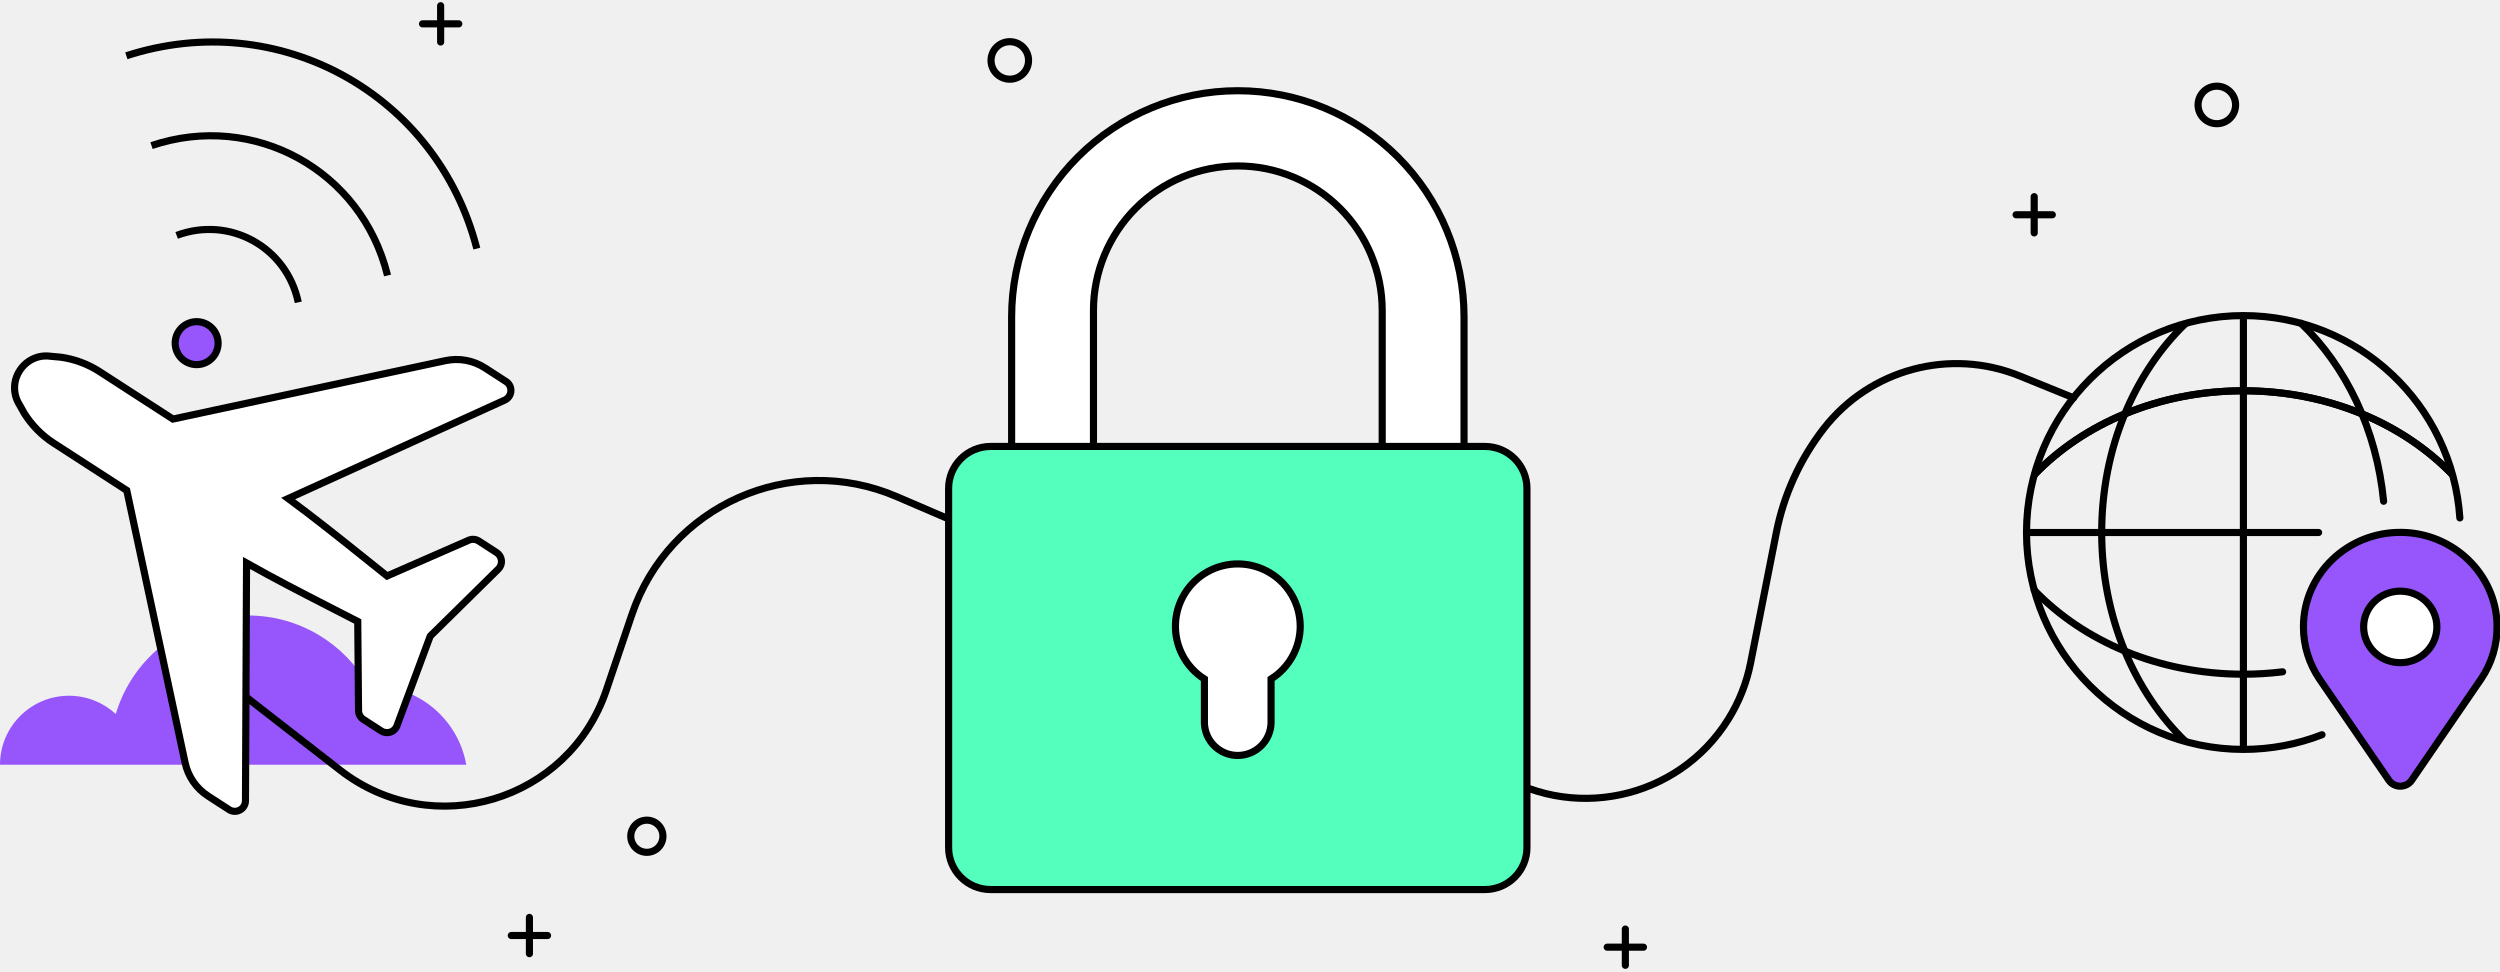
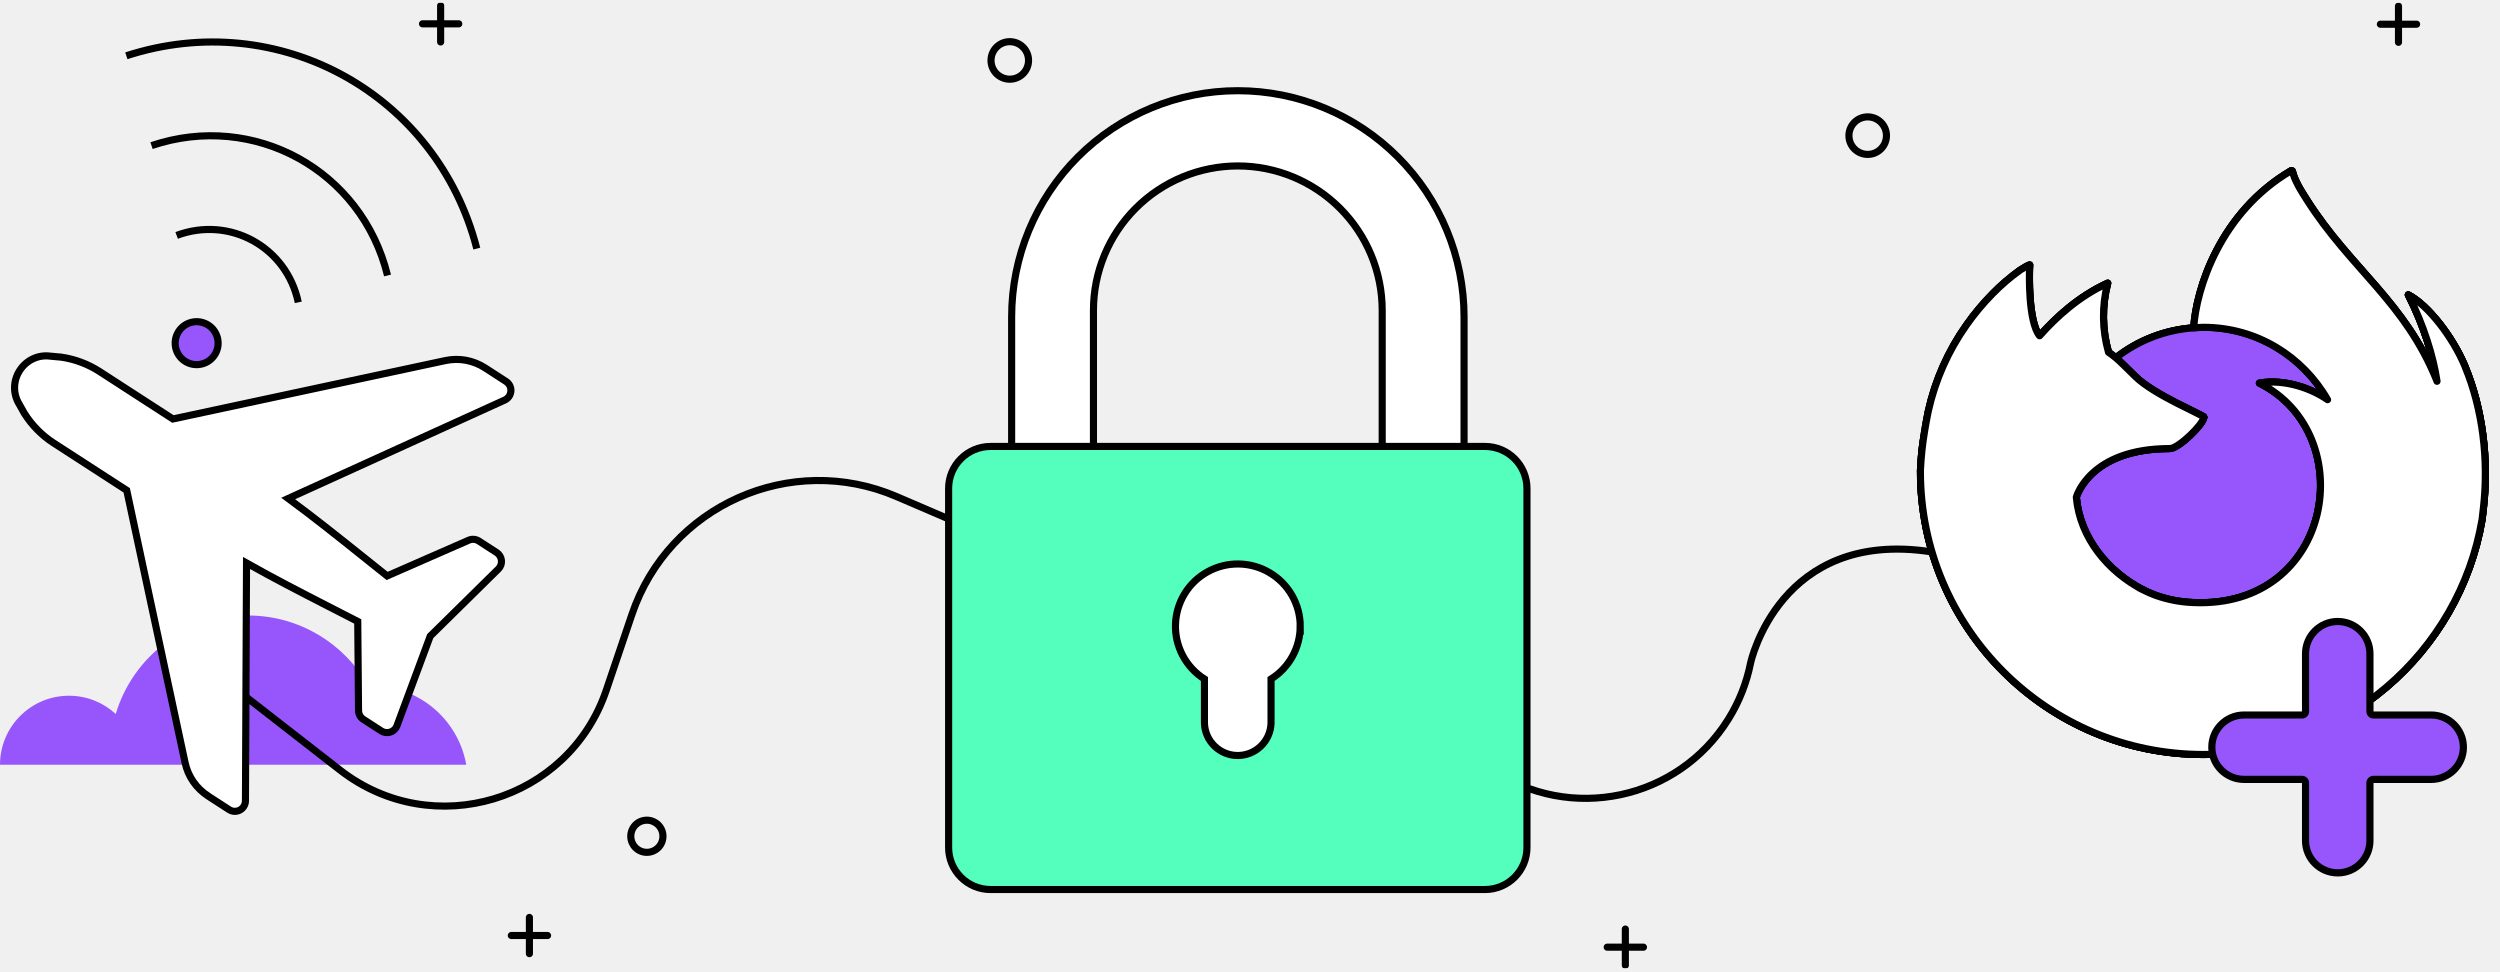
- <svg xmlns="http://www.w3.org/2000/svg" width="726" height="282" fill="none" viewBox="0 0 726 282">
+ <svg xmlns="http://www.w3.org/2000/svg" fill="none" height="282" width="726">
+   <clipPath id="a">
+     <path d="M0 0h726v282H0z" />
+   </clipPath>
+   <mask id="b" height="282" maskUnits="userSpaceOnUse" width="726" x="0" y="0">
+     <path d="M726 .81H0V281.17h726z" fill="#fff" />
+   </mask>
  <g clip-path="url(#a)">
-     <path fill="#9755FC" d="M0 222.08H135.404c-2.3-13.042-13.689-22.944-27.392-22.944-.358 0-.716.007-1.067.021-6.873-12.188-19.935-20.417-34.926-20.417-18.144 0-33.472 12.064-38.403 28.604-3.574-3.291-8.339-5.302-13.579-5.302-11.066 0-20.038 8.972-20.038 20.038Z" />
-     <path fill="#fff" stroke="#000" stroke-miterlimit="10" stroke-width="2.074" d="m60.457 231.193 6.071 3.927c.948.614 2.153.659 3.143.116.984-.532 1.611-1.558 1.613-2.697l.312-69.047c8.149 4.589 15.108 8.165 23.576 12.512l8.717 4.472.233 25.876c.004 1.039.536 2 1.406 2.563l5.18 3.351c.782.506 1.759.632 2.651.342.675-.225 1.241-.667 1.619-1.252.121-.187.221-.387.3-.6l9.658-26.025 19.78-19.476c.664-.651.997-1.574.898-2.512-.096-.93-.611-1.77-1.393-2.276l-5.18-3.351c-.87-.563-1.96-.651-2.919-.235l-23.714 10.383-7.626-6.102c-7.446-5.949-13.566-10.834-21.091-16.387l62.864-28.576c1.034-.463 1.722-1.458 1.803-2.582.086-1.12-.45-2.201-1.397-2.815l-6.072-3.928c-3.46-2.238-7.579-2.993-11.606-2.13l-79.068 16.948-21.295-13.778c-3.367-2.178-7.232-3.621-11.193-4.177l-3.086-.284c-3.46-.49-6.931 1.093-8.912 4.154-1.981 3.061-2.002 6.876-.055 9.966l1.365 2.433c2.208 3.516 5.113 6.453 8.475 8.628l21.295 13.778 16.948 79.09c.86 4.01 3.239 7.453 6.7 9.691Z" />
-     <path stroke="#000" stroke-linecap="round" stroke-linejoin="round" stroke-width="2.074" d="m428.691 220.43 4.277 2.918c22.949 15.654 54.317 9.032 68.98-14.562 3.111-5.005 5.29-10.532 6.431-16.313l7.462-37.79c2.17-10.99 6.874-21.323 13.736-30.178 13.408-17.299 36.69-23.561 56.967-15.323l15.624 6.348" />
-     <path fill="#fff" stroke="#000" stroke-miterlimit="10" stroke-width="2.074" d="M317.543 133.813V90.115c0-11.119 4.416-21.782 12.277-29.645 7.862-7.862 18.527-12.279 29.646-12.279s21.782 4.417 29.645 12.279c7.862 7.862 12.278 18.526 12.278 29.645v43.698h23.766V92.036c0-17.422-6.921-34.13-19.239-46.45-12.32-12.319-29.028-19.24-46.45-19.24-17.422 0-34.13 6.921-46.45 19.24-12.319 12.319-19.24 29.028-19.24 46.45v41.777h23.767Z" />
-     <path fill="#54FFBD" stroke="#000" stroke-miterlimit="10" stroke-width="2.074" d="M431.236 129.652H287.667c-6.732 0-12.189 5.457-12.189 12.19v104.29c0 6.732 5.457 12.19 12.189 12.19h143.569c6.732 0 12.19-5.458 12.19-12.19v-104.29c0-6.733-5.458-12.19-12.19-12.19Z" />
-     <path fill="#fff" stroke="#000" stroke-miterlimit="10" stroke-width="2.074" d="M377.583 181.866c-.002 3.061-.781 6.071-2.262 8.749-1.48 2.679-3.616 4.938-6.207 6.569v12.838c-.082 2.51-1.138 4.893-2.943 6.639-1.806 1.748-4.221 2.725-6.734 2.725s-4.928-.977-6.733-2.725c-1.806-1.746-2.862-4.129-2.944-6.639v-12.838c-2.659-1.686-4.833-4.036-6.308-6.818-1.473-2.78-2.198-5.899-2.099-9.045.097-3.147 1.011-6.214 2.655-8.899 1.644-2.685 3.959-4.896 6.716-6.414 2.759-1.518 5.864-2.292 9.012-2.245 3.148.048 6.229.915 8.94 2.516 2.711 1.599 4.957 3.879 6.519 6.613 1.563 2.733 2.386 5.826 2.388 8.974Z" />
-     <path stroke="#000" stroke-linecap="round" stroke-linejoin="round" stroke-width="2.074" d="M590.73 57.108v10.523" />
-     <path stroke="#000" stroke-linecap="round" stroke-linejoin="round" stroke-width="2.074" d="M595.99 62.37h-10.523" />
-     <path stroke="#000" stroke-linecap="round" stroke-linejoin="round" stroke-width="2.074" d="M127.962 1.661V12.194" />
-     <path stroke="#000" stroke-linecap="round" stroke-linejoin="round" stroke-width="2.074" d="M133.232 6.924h-10.534" />
-     <path stroke="#000" stroke-miterlimit="10" stroke-width="2.074" d="M293.244 22.998c3.009 0 5.449-2.439 5.449-5.448 0-3.009-2.44-5.448-5.449-5.448s-5.448 2.439-5.448 5.448c0 3.009 2.439 5.448 5.448 5.448Z" />
-     <path stroke="#000" stroke-miterlimit="10" stroke-width="2.074" d="M187.845 247.516c2.579 0 4.67-2.091 4.67-4.67 0-2.579-2.091-4.67-4.67-4.67-2.579 0-4.67 2.091-4.67 4.67 0 2.579 2.091 4.67 4.67 4.67Z" />
-     <path stroke="#000" stroke-linecap="round" stroke-linejoin="round" stroke-width="2.074" d="M153.744 266.417v10.524" />
-     <path stroke="#000" stroke-linecap="round" stroke-linejoin="round" stroke-width="2.074" d="M159.007 271.675h-10.524" />
-     <path stroke="#000" stroke-linecap="round" stroke-linejoin="round" stroke-width="2.074" d="M472.003 269.801v10.523" />
-     <path stroke="#000" stroke-linecap="round" stroke-linejoin="round" stroke-width="2.074" d="M477.262 275.063h-10.533" />
-     <path stroke="#000" stroke-miterlimit="10" stroke-width="2.074" d="M643.767 35.922c3.01 0 5.449-2.439 5.449-5.447 0-3.01-2.439-5.449-5.449-5.449-3.009 0-5.449 2.439-5.449 5.449 0 3.009 2.44 5.447 5.449 5.447Z" />
-     <path fill="#9755FC" stroke="#000" stroke-miterlimit="10" stroke-width="2.074" d="M62.57 102.656c-1.658 3.018-5.447 4.119-8.466 2.458-3.015-1.658-4.119-5.453-2.461-8.471 1.657-3.015 5.45-4.116 8.466-2.457 3.019 1.661 4.119 5.454 2.462 8.469Z" />
-     <path stroke="#000" stroke-miterlimit="10" stroke-width="2.074" d="M112.543 79.998c-7.484-30.547-38.805-47.739-68.544-37.713" />
-     <path stroke="#000" stroke-miterlimit="10" stroke-width="2.074" d="M138.464 72.195C126.936 27.276 80.815 1.862 36.691 16.201" />
-     <path stroke="#000" stroke-miterlimit="10" stroke-width="2.074" d="M51.299 68.366c15.392-5.757 31.933 3.353 35.318 19.431" />
-     <path stroke="#000" stroke-linecap="round" stroke-linejoin="round" stroke-width="2.074" d="M674.313 213.365c-7.076 2.752-14.774 4.262-22.823 4.262-34.789 0-62.991-28.201-62.991-62.99s28.202-62.991 62.991-62.991c33.365 0 60.672 25.942 62.85 58.756" />
-     <path stroke="#000" stroke-linecap="round" stroke-linejoin="round" stroke-width="2.074" d="M662.87 195.097c-3.713.456-7.511.692-11.375.692-24.539 0-46.438-9.523-60.765-24.421" />
-     <path stroke="#000" stroke-linejoin="round" stroke-width="2.074" d="M590.721 137.905c14.326-14.898 36.221-24.421 60.761-24.421 24.539 0 46.438 9.523 60.764 24.421" />
-     <path stroke="#000" stroke-linejoin="round" stroke-width="2.074" d="M590.721 137.905c14.326-14.898 36.221-24.421 60.761-24.421 24.539 0 46.438 9.523 60.764 24.421" />
-     <path stroke="#000" stroke-linecap="round" stroke-linejoin="round" stroke-width="2.074" d="M588.499 154.637h84.824" />
-     <path stroke="#000" stroke-linejoin="round" stroke-width="2.074" d="M651.485 91.646V217.627" />
-     <path stroke="#000" stroke-linecap="round" stroke-linejoin="round" stroke-width="2.074" d="M668.221 93.871c13.035 12.536 21.956 30.866 23.982 51.693" />
-     <path stroke="#000" stroke-linejoin="round" stroke-width="2.074" d="M634.751 215.402c-14.898-14.326-24.421-36.221-24.421-60.761 0-24.539 9.523-46.438 24.421-60.764" />
-     <path fill="#9755FC" stroke="#000" stroke-linecap="round" stroke-linejoin="round" stroke-width="2.074" d="M725.145 181.481c.121 5.795-1.597 11.193-4.622 15.671l-.223.324-19.943 29.097c-1.582 2.308-5.056 2.308-6.638 0l-19.948-29.094-.223-.327c-2.925-4.33-4.628-9.52-4.628-15.097 0-15.287 12.795-27.657 28.498-27.453 15.078.196 27.419 12.157 27.727 26.879Z" />
-     <path fill="#fff" stroke="#000" stroke-miterlimit="10" stroke-width="2.074" d="M697.036 192.441c5.874 0 10.636-4.65 10.636-10.387 0-5.736-4.762-10.386-10.636-10.386s-10.637 4.65-10.637 10.386c0 5.737 4.763 10.387 10.637 10.387Z" />
-     <path stroke="#000" stroke-miterlimit="10" stroke-width="2.074" d="m71.429 202.382 27.332 21.261c26.896 20.921 66.394 9.057 77.311-23.221l7.418-21.93c10.713-31.675 46.163-47.483 76.886-34.283l15.112 6.492" />
+     <g mask="url(#b)">
+       <path d="M0 222.08h135.4c-2.3-13.04-13.69-22.94-27.39-22.94-.36 0-.72 0-1.07.02-6.87-12.19-19.94-20.42-34.93-20.42-18.14 0-33.47 12.06-38.4 28.6-3.57-3.29-8.34-5.3-13.58-5.3C8.97 202.04 0 211.01 0 222.08z" fill="#9755fc" />
+       <g stroke="#000" stroke-width="2.07">
+         <path d="m60.46 231.19 6.07 3.93c.95.61 2.15.66 3.14.12.98-.53 1.61-1.56 1.61-2.7l.31-69.05c8.15 4.59 15.11 8.16 23.58 12.51l8.72 4.47.23 25.88c0 1.04.54 2 1.41 2.56l5.18 3.35c.78.51 1.76.63 2.65.34.68-.23 1.24-.67 1.62-1.25.12-.19.22-.39.3-.6l9.66-26.02 19.78-19.48c.66-.65 1-1.57.9-2.51-.1-.93-.61-1.77-1.39-2.28l-5.18-3.35c-.87-.56-1.96-.65-2.92-.24l-23.71 10.38-7.63-6.1c-7.45-5.95-13.57-10.83-21.09-16.39l62.86-28.58c1.03-.46 1.72-1.46 1.8-2.58.09-1.12-.45-2.2-1.4-2.82l-6.07-3.93c-3.46-2.24-7.58-2.99-11.61-2.13l-79.07 16.95-21.29-13.78c-3.37-2.18-7.23-3.62-11.19-4.18l-3.09-.28c-3.46-.49-6.93 1.09-8.91 4.15s-2 6.88-.05 9.97l1.36 2.43c2.21 3.52 5.11 6.45 8.47 8.63l21.29 13.78 16.95 79.09c.86 4.01 3.24 7.45 6.7 9.69z" fill="#fff" stroke-miterlimit="10" />
+         <path d="m428.69 220.43 4.28 2.92c22.95 15.65 54.32 9.03 68.98-14.56 3.11-5.01 5.29-10.53 6.43-16.31 0 0 8.39-39.01 52.44-32.23" stroke-linecap="round" stroke-linejoin="round" />
+         <path d="M317.54 133.81v-43.7c0-11.12 4.42-21.78 12.28-29.64s18.53-12.28 29.65-12.28 21.78 4.42 29.64 12.28S401.39 79 401.39 90.11v43.7h23.77V92.03c0-17.42-6.92-34.13-19.24-46.45s-29.03-19.24-46.45-19.24-34.13 6.92-46.45 19.24-19.24 29.03-19.24 46.45v41.78h23.77z" fill="#fff" stroke-miterlimit="10" />
+         <path d="M431.24 129.65H287.67c-6.73 0-12.19 5.46-12.19 12.19v104.29c0 6.73 5.46 12.19 12.19 12.19h143.57c6.73 0 12.19-5.46 12.19-12.19V141.84c0-6.73-5.46-12.19-12.19-12.19z" fill="#54ffbd" stroke-miterlimit="10" />
+         <path d="M377.58 181.87c0 3.06-.78 6.07-2.26 8.75s-3.62 4.94-6.21 6.57v12.84c-.08 2.51-1.14 4.89-2.94 6.64-1.81 1.75-4.22 2.73-6.73 2.73s-4.93-.98-6.73-2.73c-1.81-1.75-2.86-4.13-2.94-6.64v-12.84c-2.66-1.69-4.83-4.04-6.31-6.82-1.47-2.78-2.2-5.9-2.1-9.04.1-3.15 1.01-6.21 2.65-8.9s3.96-4.9 6.72-6.41c2.76-1.52 5.86-2.29 9.01-2.24s6.23.91 8.94 2.52c2.71 1.6 4.96 3.88 6.52 6.61s2.39 5.83 2.39 8.97z" fill="#fff" stroke-miterlimit="10" />
+         <path d="M696.52 1.77v10.52M701.78 7.03h-10.52M127.96 1.66v10.53M133.23 6.92H122.7" stroke-linecap="round" stroke-linejoin="round" />
+         <path d="M293.24 23c3.01 0 5.45-2.44 5.45-5.45s-2.44-5.45-5.45-5.45-5.45 2.44-5.45 5.45 2.44 5.45 5.45 5.45zM187.85 247.52c2.58 0 4.67-2.09 4.67-4.67s-2.09-4.67-4.67-4.67-4.67 2.09-4.67 4.67 2.09 4.67 4.67 4.67z" stroke-miterlimit="10" />
+         <path d="M153.74 266.42v10.52M159.01 271.67h-10.52M472 269.8v10.52M477.26 275.06h-10.53" stroke-linecap="round" stroke-linejoin="round" />
+         <path d="M62.57 102.66c-1.66 3.02-5.45 4.12-8.47 2.46-3.01-1.66-4.12-5.45-2.46-8.47s5.45-4.12 8.47-2.46 4.12 5.45 2.46 8.47z" fill="#9755fc" stroke-miterlimit="10" />
+         <path d="M112.54 80C105.06 49.45 73.74 32.26 44 42.29" stroke-miterlimit="10" />
+         <path d="M138.46 72.2c-11.52-44.92-57.65-70.34-101.77-56M51.3 68.37c15.39-5.76 31.93 3.35 35.32 19.43M71.43 202.38l27.33 21.26c26.9 20.92 66.39 9.06 77.31-23.22l7.42-21.93c10.71-31.68 46.16-47.48 76.89-34.28l15.11 6.49" stroke-miterlimit="10" />
+       </g>
+     </g>
+     <g stroke="#000" stroke-width="2.07">
+       <path d="M542.38 44.84c3.01 0 5.45-2.44 5.45-5.45s-2.44-5.45-5.45-5.45-5.45 2.44-5.45 5.45 2.44 5.45 5.45 5.45z" stroke-miterlimit="10" />
+       <path d="M715.85 106.42c-3.57-8.59-10.8-17.86-16.48-20.79 4.62 9.06 7.29 18.15 8.32 24.93 0 0 0 .05.02.14-9.29-23.15-25.04-32.49-37.9-52.82-.65-1.03-1.3-2.05-1.94-3.15-.36-.62-.65-1.18-.9-1.71-.53-1.03-.94-2.11-1.23-3.24 0-.11-.08-.21-.18-.22-.05-.01-.1-.01-.15 0-.01 0-.03.01-.04.02-.02 0-.04.02-.06.03l.03-.04c-20.63 12.09-27.63 34.44-28.28 45.63-8.25.56-16.13 3.6-22.62 8.71-.68-.57-1.39-1.11-2.13-1.61-1.87-6.55-1.95-13.48-.23-20.08-8.44 3.85-15 9.91-19.77 15.28h-.04c-3.26-4.13-3.03-17.73-2.84-20.57-.04-.18-2.43 1.24-2.73 1.46-2.87 2.05-5.56 4.35-8.03 6.88-2.81 2.85-5.37 5.92-7.67 9.2-5.28 7.49-9.03 15.95-11.02 24.89-.04.18-.07.36-.11.54-.15.72-.71 4.34-.81 5.13v.18c-.73 3.74-1.18 7.53-1.35 11.33v.42c0 45.36 36.78 82.14 82.14 82.14 40.63 0 74.36-29.5 80.96-68.24.14-1.05.25-2.11.37-3.17 1.63-14.09-.18-28.89-5.33-41.27zm-94.67 64.3c.38.18.75.38 1.14.56l.05.03c-.39-.19-.79-.39-1.19-.59zm86.53-59.98v-.08.09z" fill="#fff" stroke-linecap="round" stroke-linejoin="round" />
+       <path d="M715.85 106.42c-3.57-8.59-10.8-17.86-16.48-20.79 4.62 9.06 7.29 18.15 8.32 24.93v.17c7.75 21.01 3.53 42.38-2.56 55.44-9.41 20.2-32.2 40.9-67.87 39.9-38.51-1.09-72.46-29.7-78.8-67.15-1.16-5.91 0-8.91.58-13.7-.71 3.69-.98 4.76-1.33 11.33v.42c0 45.36 36.78 82.14 82.14 82.14 40.63 0 74.36-29.5 80.96-68.24.14-1.05.25-2.11.37-3.17 1.62-14.09-.19-28.89-5.34-41.27z" fill="#fff" stroke-linecap="round" stroke-linejoin="round" />
+       <path d="M715.85 106.42c-3.57-8.59-10.8-17.86-16.48-20.79 4.62 9.06 7.29 18.15 8.32 24.93v.17c7.75 21.01 3.53 42.38-2.56 55.44-9.41 20.2-32.2 40.9-67.87 39.9-38.51-1.09-72.46-29.7-78.8-67.15-1.16-5.91 0-8.91.58-13.7-.71 3.69-.98 4.76-1.33 11.33v.42c0 45.36 36.78 82.14 82.14 82.14 40.63 0 74.36-29.5 80.96-68.24.14-1.05.25-2.11.37-3.17 1.62-14.09-.19-28.89-5.34-41.27z" fill="#fff" stroke-linecap="round" stroke-linejoin="round" />
+       <path d="M675.94 116.08c.18.13.34.25.51.38-2.06-3.66-4.63-7.01-7.63-9.95-25.53-25.53-6.69-55.36-3.52-56.88l.03-.04c-20.63 12.09-27.63 34.44-28.28 45.63.96-.06 1.91-.15 2.88-.15 15.4 0 28.81 8.47 35.99 21.02z" fill="#fff" stroke-linecap="round" stroke-linejoin="round" />
+       <path d="M640 121.18c-.13 2.05-7.35 9.09-9.88 9.09-23.36 0-27.15 14.13-27.15 14.13 1.03 11.9 9.32 21.7 19.35 26.88.46.24.92.45 1.37.66.8.34 1.61.68 2.41.99 3.44 1.21 7.04 1.9 10.69 2.05 40.94 1.92 48.87-48.95 19.33-63.72 7.56-1.32 15.42 1.73 19.8 4.81-7.18-12.55-20.59-21.02-35.99-21.02-.97 0-1.93.08-2.88.15-8.24.57-16.12 3.61-22.6 8.72 1.25 1.06 2.67 2.48 5.65 5.41 5.58 5.51 19.88 11.18 19.91 11.85z" fill="#fff" stroke-linecap="round" stroke-linejoin="round" />
+       <path d="M640 121.18c-.13 2.05-7.35 9.09-9.88 9.09-23.36 0-27.15 14.13-27.15 14.13 1.03 11.9 9.32 21.7 19.35 26.88.46.24.92.45 1.37.66.8.34 1.61.68 2.41.99 3.44 1.21 7.04 1.9 10.69 2.05 40.94 1.92 48.87-48.95 19.33-63.72 7.56-1.32 15.42 1.73 19.8 4.81-7.18-12.55-20.59-21.02-35.99-21.02-.97 0-1.93.08-2.88.15-8.24.57-16.12 3.61-22.6 8.72 1.25 1.06 2.67 2.48 5.65 5.41 5.58 5.51 19.88 11.18 19.91 11.85z" fill="#9755fc" stroke-linecap="round" stroke-linejoin="round" />
+       <path d="M610.63 101.19c.67.43 1.21.79 1.71 1.12-1.87-6.55-1.95-13.48-.23-20.08-8.44 3.85-15 9.91-19.77 15.28.39-.01 12.3-.23 18.29 3.67z" fill="#fff" stroke-linecap="round" stroke-linejoin="round" />
+       <path d="M558.47 138.92c6.34 37.44 40.29 66.05 78.82 67.15 35.67 1.01 58.44-19.7 67.87-39.9 6.08-13.06 10.31-34.42 2.56-55.44v-.16s0 .05.02.14c2.91 19.03-6.76 37.46-21.89 49.92-.02.03-.03.07-.04.11-29.48 24-57.69 14.48-63.4 10.6-.4-.19-.8-.39-1.19-.59-17.19-8.2-24.29-23.87-22.77-37.3-14.51 0-19.46-12.24-19.46-12.24s13.03-9.29 30.2-1.21c15.9 7.48 30.84 1.21 30.84 1.21-.03-.67-14.32-6.35-19.9-11.85-2.98-2.93-4.39-4.35-5.65-5.41-.68-.57-1.39-1.11-2.13-1.61-.49-.34-1.03-.68-1.71-1.12-5.99-3.9-17.91-3.68-18.3-3.67h-.04c-3.26-4.13-3.03-17.73-2.84-20.57-.04-.18-2.43 1.24-2.73 1.46-2.87 2.05-5.56 4.35-8.03 6.88-2.81 2.85-5.37 5.92-7.67 9.2-5.28 7.49-9.03 15.95-11.02 24.89-.06.16-2.99 12.92-1.54 19.53z" fill="#fff" stroke-linecap="round" stroke-linejoin="round" />
+       <path d="M668.82 106.5c3 2.94 5.57 6.29 7.63 9.95.43.32.84.66 1.23 1.03 18.62 17.14 8.88 41.41 8.14 43.16 15.13-12.46 24.8-30.9 21.89-49.92-9.29-23.17-25.04-32.5-37.9-52.83-.65-1.03-1.3-2.05-1.94-3.15-.36-.62-.65-1.18-.9-1.71-.53-1.03-.94-2.11-1.23-3.24 0-.11-.08-.21-.18-.22-.05-.01-.1-.01-.15 0-.01 0-.03.01-.04.02-.02 0-.04.02-.06.03-3.18 1.52-22.02 31.35 3.51 56.88z" fill="#fff" stroke-linecap="round" stroke-linejoin="round" />
+       <path d="M677.67 117.46c-.39-.36-.8-.7-1.23-1.03-.17-.13-.34-.25-.51-.38-4.39-3.08-12.24-6.12-19.8-4.81 29.54 14.77 21.61 65.64-19.33 63.72-3.64-.15-7.25-.84-10.69-2.05-.8-.3-1.61-.63-2.41-.99-.46-.21-.93-.42-1.37-.66l.05.03c5.71 3.9 33.92 13.42 63.4-10.6 0 0 .02-.04.04-.11.73-1.71 10.47-25.98-8.15-43.14z" fill="#fff" stroke-linecap="round" stroke-linejoin="round" />
+       <path d="M602.97 144.4s3.79-14.13 27.15-14.13c2.53 0 9.74-7.05 9.88-9.09s-14.94 6.28-30.84-1.21c-17.17-8.08-30.2 1.21-30.2 1.21s4.95 12.24 19.46 12.24c-1.52 13.43 5.58 29.09 22.77 37.3.38.18.75.38 1.14.56-10.03-5.17-18.31-14.98-19.35-26.88z" fill="#fff" stroke-linecap="round" stroke-linejoin="round" />
+     </g>
+     <path d="M715.85 106.42c-3.57-8.59-10.8-17.86-16.48-20.79 4.62 9.06 7.29 18.15 8.32 24.93 0 0 0 .05.02.14-9.29-23.15-25.04-32.49-37.9-52.82-.65-1.03-1.3-2.05-1.94-3.15-.36-.62-.65-1.18-.9-1.71-.53-1.03-.94-2.11-1.23-3.24 0-.11-.08-.21-.18-.22-.05-.01-.1-.01-.15 0-.01 0-.03.01-.04.02-.02 0-.04.02-.06.03l.03-.04c-20.63 12.09-27.63 34.44-28.28 45.63.96-.06 1.91-.15 2.88-.15 15.4 0 28.81 8.47 35.99 21.02-4.39-3.08-12.24-6.12-19.8-4.81 29.54 14.77 21.61 65.64-19.33 63.72-3.64-.15-7.25-.84-10.69-2.05-.8-.3-1.61-.63-2.41-.99-.46-.21-.93-.42-1.37-.66l.05.03c-.4-.19-.8-.39-1.19-.59.38.18.75.38 1.14.56-10.05-5.18-18.33-14.99-19.37-26.89 0 0 3.79-14.13 27.15-14.13 2.53 0 9.74-7.05 9.88-9.09-.03-.67-14.32-6.35-19.9-11.85-2.98-2.93-4.39-4.35-5.65-5.41-.68-.57-1.39-1.11-2.13-1.61-1.87-6.55-1.95-13.48-.23-20.08-8.44 3.85-15 9.91-19.77 15.28h-.04c-3.26-4.13-3.03-17.73-2.84-20.57-.04-.18-2.43 1.24-2.73 1.46-2.87 2.05-5.56 4.35-8.03 6.88-2.81 2.85-5.37 5.92-7.67 9.2-5.28 7.49-9.03 15.95-11.02 24.89-.04.18-.07.36-.11.54-.15.72-.85 4.39-.95 5.18 0-.06 0 .06 0 0-.64 3.79-1.05 7.62-1.23 11.46v.42c0 45.36 36.78 82.14 82.14 82.14 40.63 0 74.36-29.5 80.96-68.24.14-1.05.25-2.11.37-3.17 1.63-14.09-.18-28.89-5.33-41.27z" fill="#fff" />
+     <path d="M622.33 171.28c.44.24.91.45 1.37.66.8.36 1.61.69 2.41.99 3.44 1.21 7.05 1.9 10.69 2.05 40.94 1.92 48.87-48.95 19.33-63.72 7.56-1.31 15.41 1.73 19.8 4.81-7.18-12.55-20.59-21.02-35.99-21.02-.97 0-1.92.09-2.88.15.65-11.19 7.65-33.54 28.28-45.63l-.03.04c.02-.01.04-.03.06-.03.01-.01.03-.02.04-.02.05-.01.1-.01.15 0 .1.01.18.11.18.22.29 1.13.7 2.21 1.23 3.24.25.53.54 1.09.9 1.71.64 1.1 1.29 2.12 1.94 3.15 12.86 20.33 28.61 29.67 37.9 52.82-.02-.09-.02-.14-.02-.14-1.03-6.78-3.7-15.87-8.32-24.93 5.68 2.93 12.91 12.2 16.48 20.79h-.02c5.15 12.38 6.96 27.18 5.33 41.27-.12 1.06-.23 2.12-.37 3.17-6.6 38.74-40.33 68.24-80.96 68.24-45.36 0-82.14-36.78-82.14-82.14v-.42c.18-3.84.59-7.67 1.23-11.46m63.41 46.2.05.03c-.4-.19-.8-.39-1.19-.59.38.18.75.38 1.14.56zm0 0c-10.05-5.18-18.33-14.99-19.37-26.89 0 0 3.79-14.13 27.15-14.13 2.53 0 9.74-7.05 9.88-9.09-.03-.67-14.32-6.35-19.9-11.85-2.98-2.93-4.39-4.35-5.65-5.41-.68-.57-1.39-1.11-2.13-1.61-1.87-6.55-1.95-13.48-.23-20.08-8.44 3.85-15 9.91-19.77 15.28h-.04c-3.26-4.13-3.03-17.73-2.84-20.57-.04-.18-2.43 1.24-2.73 1.46-2.87 2.05-5.56 4.35-8.03 6.88-2.81 2.85-5.37 5.92-7.67 9.2-5.28 7.49-9.03 15.95-11.02 24.89-.04.18-.07.36-.11.54-.15.72-.85 4.39-.95 5.18m0 0c0-.06 0 .06 0 0zm148.78-14.44v.09" stroke="#000" stroke-linecap="round" stroke-linejoin="round" stroke-width="2.07" />
+     <path d="M678.88 253.49c-5.16 0-9.35-4.2-9.35-9.35v-16.76c0-.57-.46-1.04-1.04-1.04h-16.83c-5.16 0-9.35-4.2-9.35-9.35s4.2-9.35 9.35-9.35h16.83c.57 0 1.04-.46 1.04-1.04v-16.77c0-5.16 4.2-9.35 9.35-9.35s9.35 4.2 9.35 9.35v16.77c0 .57.46 1.04 1.04 1.04h16.75c5.16 0 9.35 4.2 9.35 9.35s-4.2 9.35-9.35 9.35h-16.75c-.57 0-1.04.46-1.04 1.04v16.76c0 5.16-4.2 9.35-9.35 9.35z" fill="#9755fc" />
+     <path d="M678.88 181.52c4.58 0 8.31 3.73 8.31 8.31v16.77c0 1.15.93 2.07 2.07 2.07h16.75c4.58 0 8.31 3.73 8.31 8.31s-3.73 8.31-8.31 8.31h-16.75c-1.15 0-2.07.93-2.07 2.07v16.76c0 4.58-3.73 8.31-8.31 8.31s-8.31-3.73-8.31-8.31v-16.76c0-1.15-.93-2.07-2.07-2.07h-16.83c-4.58 0-8.31-3.73-8.31-8.31s3.73-8.31 8.31-8.31h16.83c1.15 0 2.07-.93 2.07-2.07v-16.77c0-4.58 3.73-8.31 8.31-8.31zm0-2.08c-5.74 0-10.39 4.65-10.39 10.39v16.77h-16.83c-5.74 0-10.39 4.65-10.39 10.39s4.65 10.39 10.39 10.39h16.83v16.76c0 5.74 4.65 10.39 10.39 10.39s10.39-4.65 10.39-10.39v-16.76h16.75c5.74 0 10.39-4.65 10.39-10.39s-4.65-10.39-10.39-10.39h-16.75v-16.77c0-5.74-4.65-10.39-10.39-10.39z" fill="#000" />
  </g>
-   <defs>
-     <clipPath id="a">
-       <path fill="#fff" d="M0 .814h726v280.356H0z" />
-     </clipPath>
-   </defs>
</svg>
